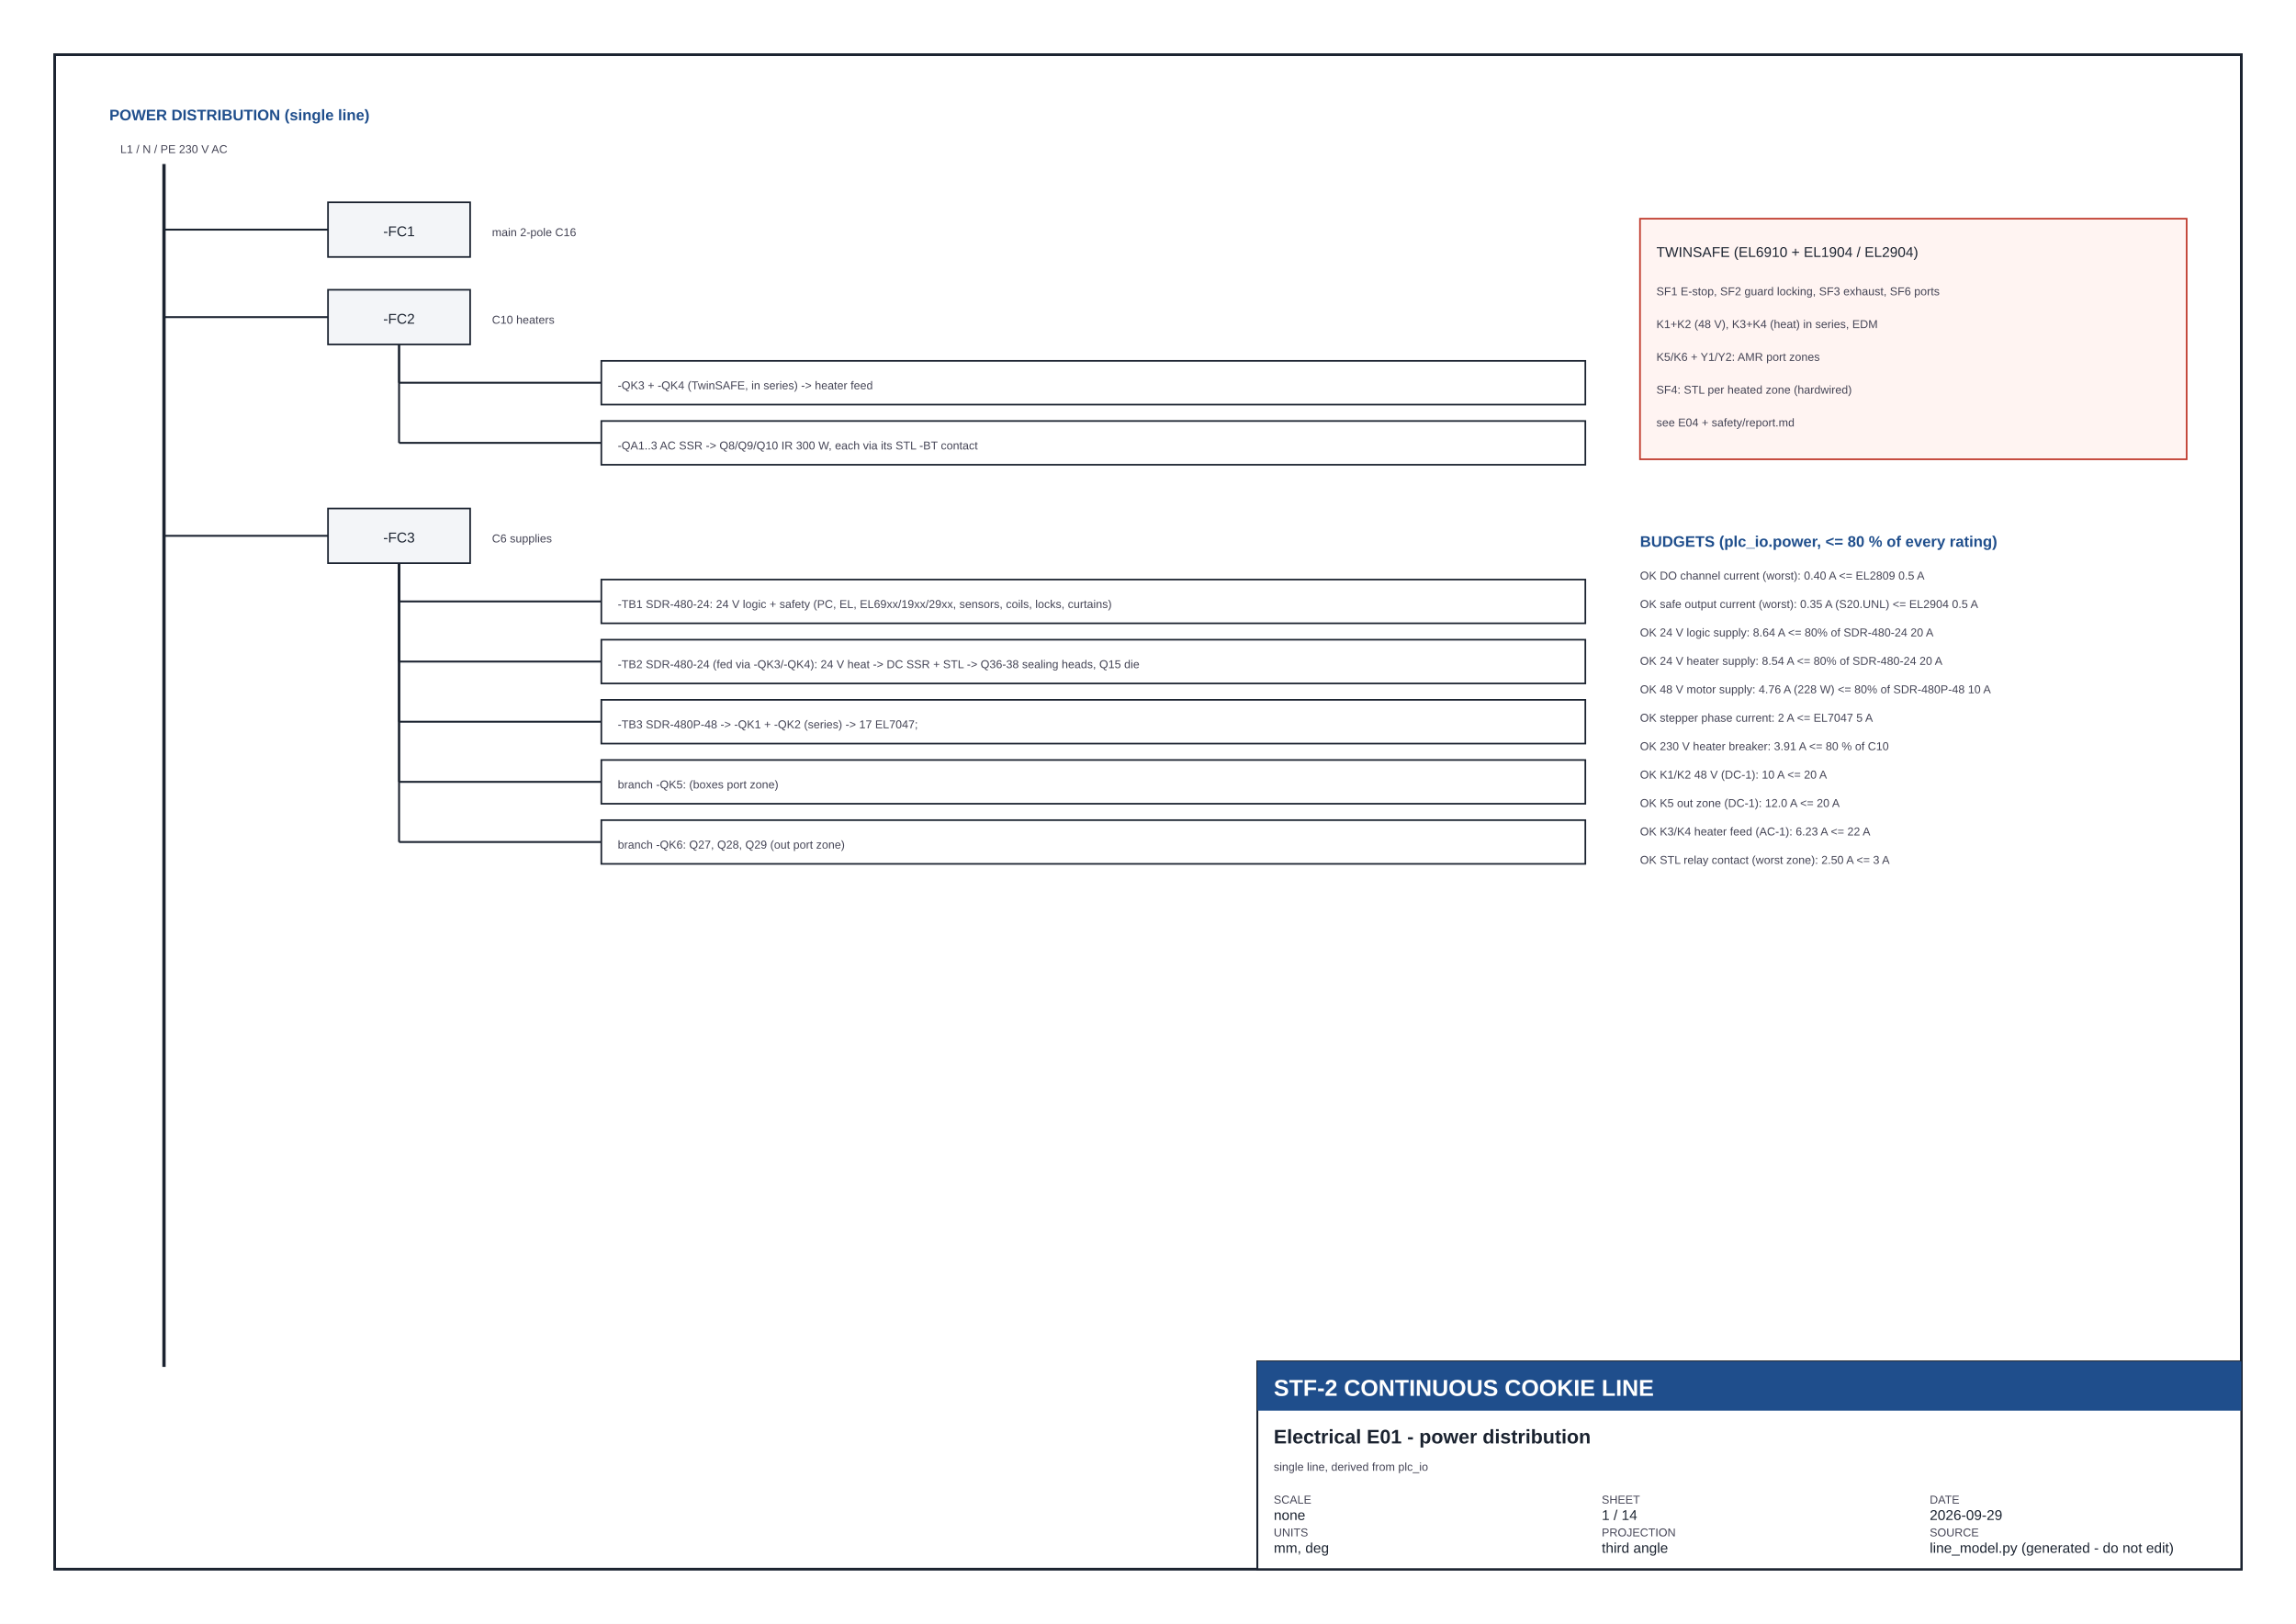
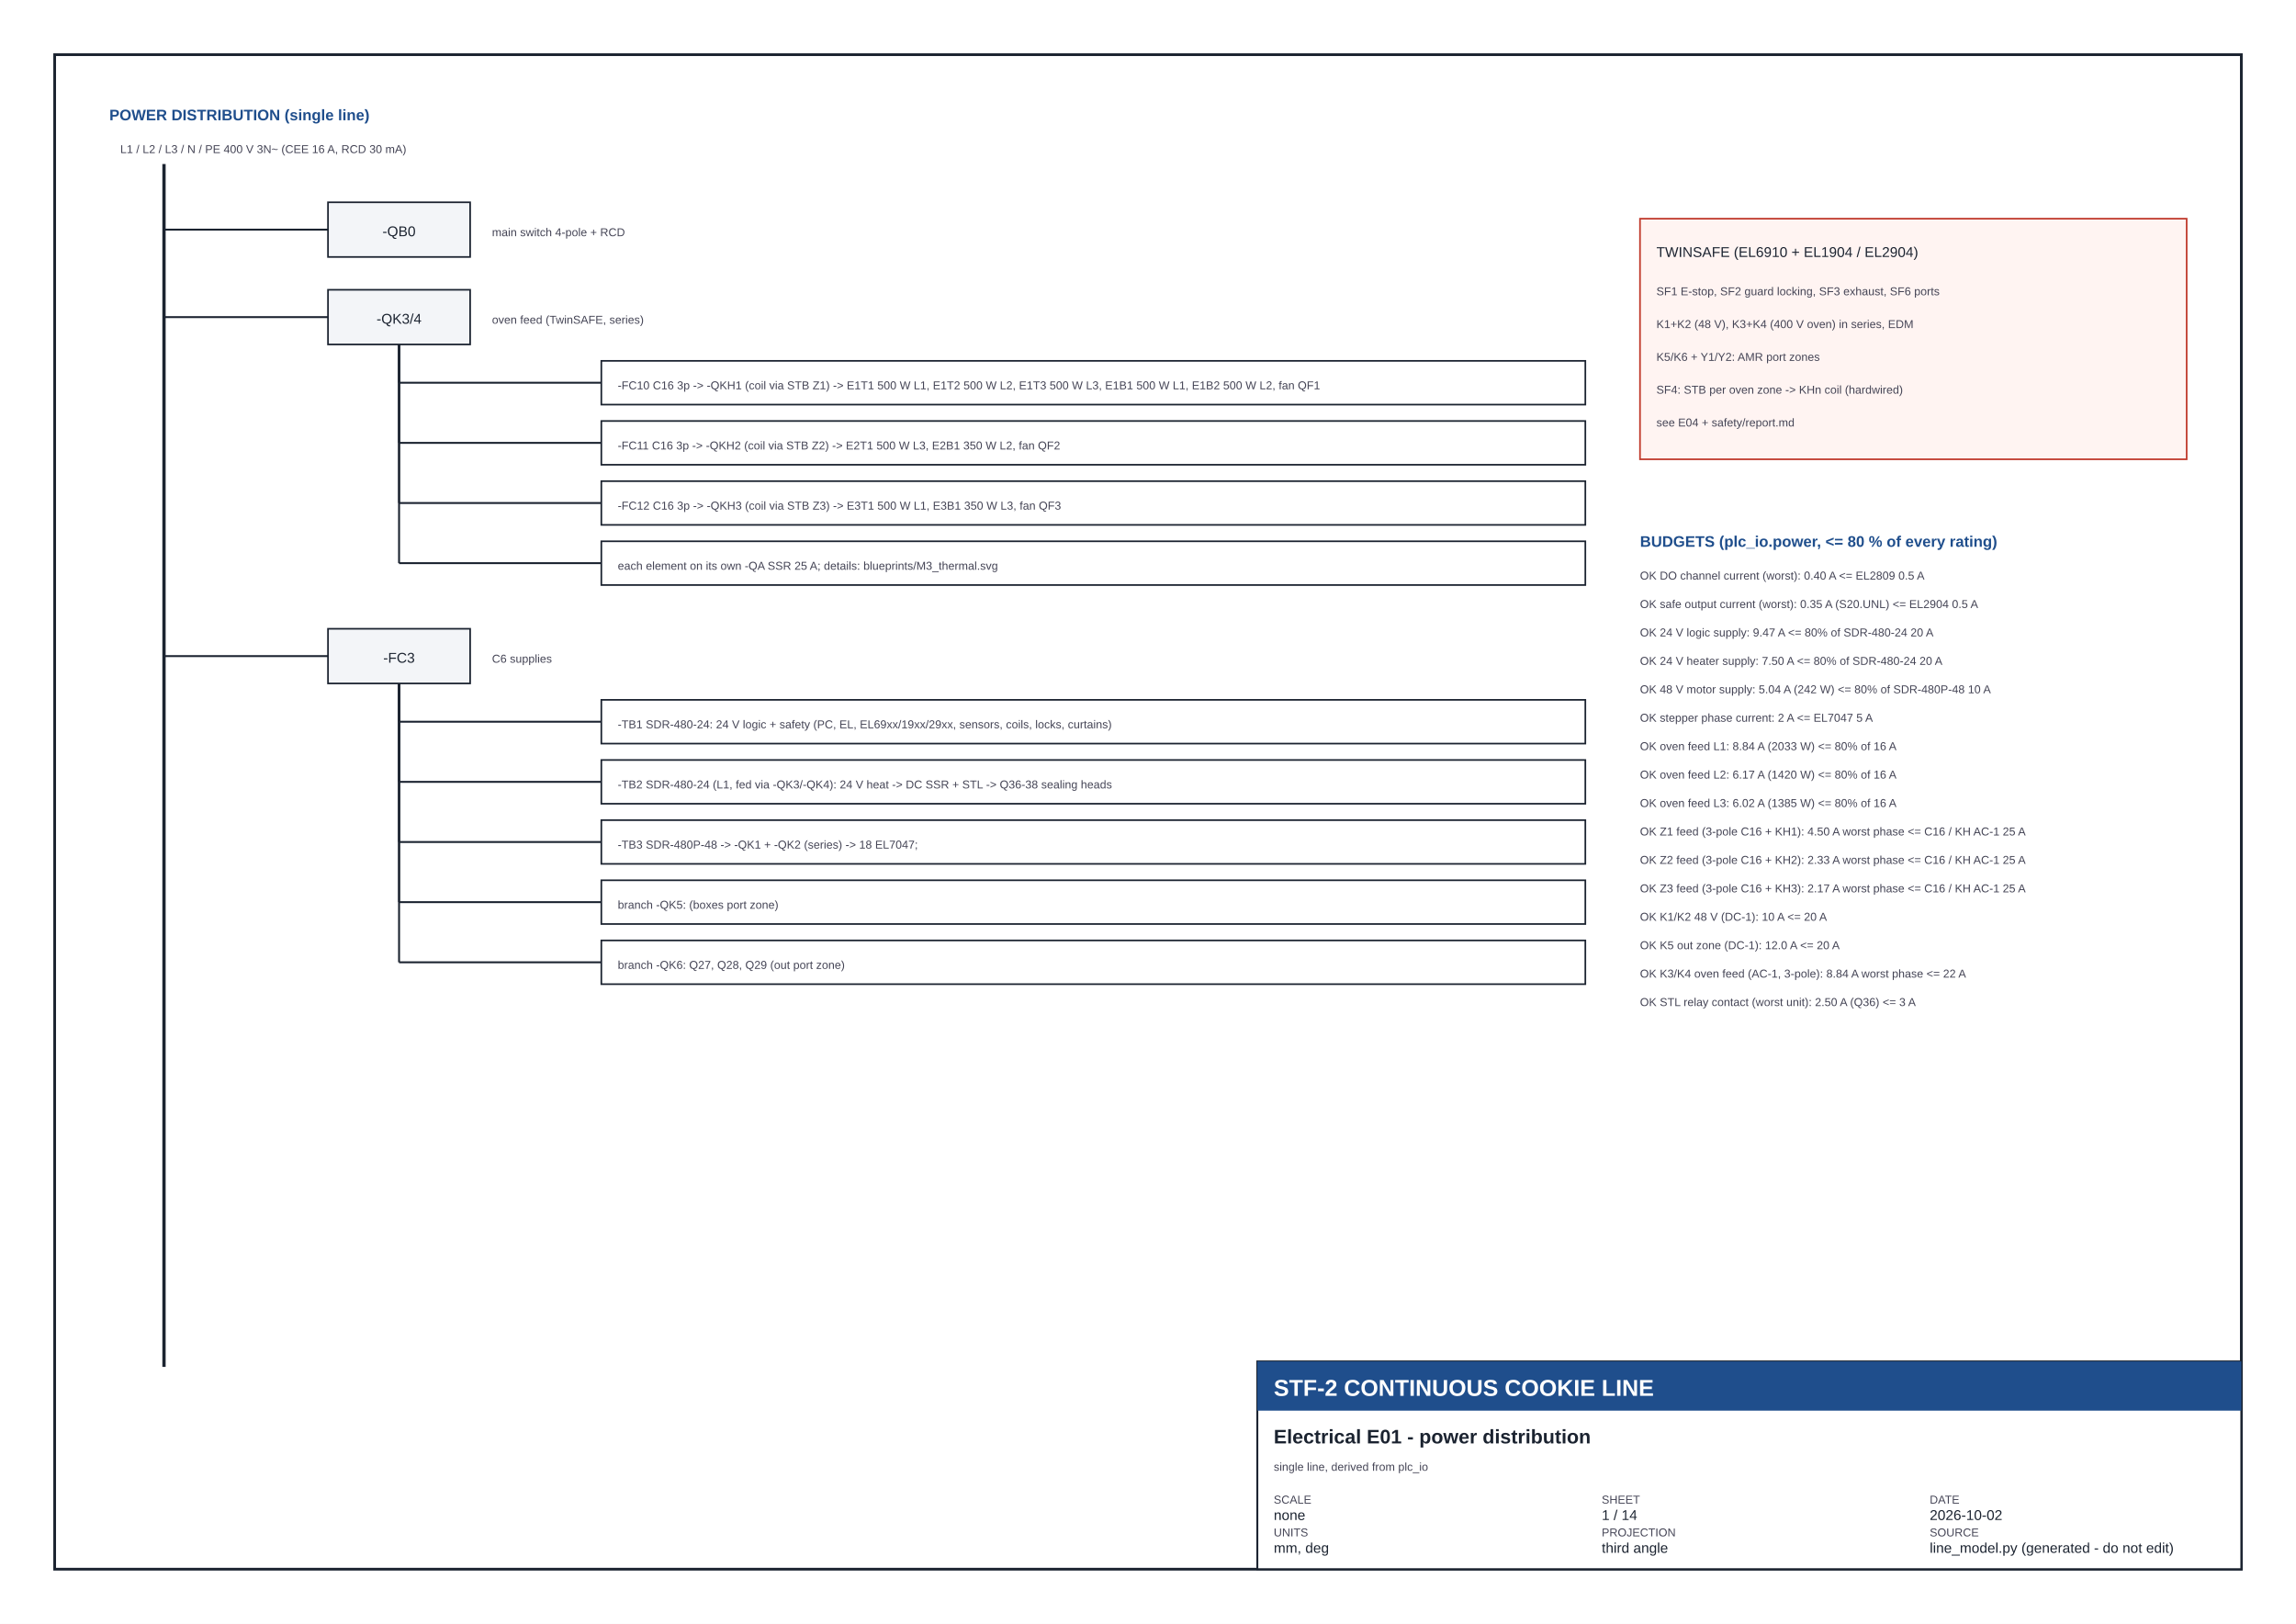
<svg xmlns="http://www.w3.org/2000/svg" width="420mm" height="297mm" viewBox="0 0 420 297">
  <defs>
    <marker id="a" viewBox="0 0 10 10" refX="5" refY="5" markerWidth="4" markerHeight="4" orient="auto-start-reverse">
      <path d="M0,2 L10,5 L0,8 z" fill="#1b2330" />
    </marker>
    <marker id="f" viewBox="0 0 10 10" refX="5" refY="5" markerWidth="5" markerHeight="5" orient="auto">
      <path d="M0,1 L10,5 L0,9 z" fill="#1f4e8c" />
    </marker>
    <pattern id="hatch" width="1.6" height="1.6" patternUnits="userSpaceOnUse" patternTransform="rotate(45)">
      <rect width="1.6" height="1.6" fill="#eef1f5" />
      <line x1="0" y1="0" x2="0" y2="1.6" stroke="#1b2330" stroke-width=".18" />
    </pattern>
  </defs>
  <style>
text{font-family:'Helvetica Neue',Arial,sans-serif;fill:#1b2330}
.vt{font-size:3.2px;font-weight:700;letter-spacing:.3px}
.dt{font-size:2.3px}
.dim{stroke:#1b2330;stroke-width:.15;fill:none}
.ext{stroke:#1b2330;stroke-width:.1}
.tb{font-size:2.6px}.tbh{font-size:4.2px;font-weight:700}.tbs{font-size:2.1px;fill:#445}
.nt{font-size:2.3px}.nh{font-size:2.8px;font-weight:700;fill:#1f4e8c}
.co{font-size:2.1px}.col{stroke:#1f4e8c;stroke-width:.15}
</style>
  <rect width="420" height="297" fill="#ffffff" />
  <rect x="10" y="10" width="400" height="277" fill="none" stroke="#1b2330" stroke-width=".5" />
  <text x="20.0" y="22.0" class="nh" text-anchor="start">POWER DISTRIBUTION (single line)</text>
  <line x1="30.0" y1="30.0" x2="30.0" y2="250.0" stroke="#1b2330" stroke-width="0.6" />
-   <text x="22.0" y="28.0" class="tbs" text-anchor="start">L1 / N / PE  230 V AC</text>
+   <text x="22.0" y="28.0" class="tbs" text-anchor="start">L1 / L2 / L3 / N / PE  400 V 3N~ (CEE 16 A, RCD 30 mA)</text>
  <line x1="30.0" y1="42.0" x2="60.0" y2="42.0" stroke="#1b2330" stroke-width="0.35" />
  <rect x="60.0" y="37.0" width="26.0" height="10.0" fill="#f3f5f8" stroke="#1b2330" stroke-width="0.3" />
-   <text x="73.0" y="43.2" class="tb" text-anchor="middle">-FC1</text>
-   <text x="90.0" y="43.2" class="tbs" text-anchor="start">main 2-pole C16</text>
+   <text x="73.0" y="43.2" class="tb" text-anchor="middle">-QB0</text>
+   <text x="90.0" y="43.2" class="tbs" text-anchor="start">main switch 4-pole + RCD</text>
  <line x1="30.0" y1="58.0" x2="60.0" y2="58.0" stroke="#1b2330" stroke-width="0.35" />
  <rect x="60.0" y="53.0" width="26.0" height="10.0" fill="#f3f5f8" stroke="#1b2330" stroke-width="0.3" />
-   <text x="73.0" y="59.2" class="tb" text-anchor="middle">-FC2</text>
-   <text x="90.0" y="59.2" class="tbs" text-anchor="start">C10 heaters</text>
+   <text x="73.0" y="59.2" class="tb" text-anchor="middle">-QK3/4</text>
+   <text x="90.0" y="59.2" class="tbs" text-anchor="start">oven feed (TwinSAFE, series)</text>
  <line x1="73.0" y1="63.0" x2="73.0" y2="70.0" stroke="#1b2330" stroke-width="0.35" />
  <line x1="73.0" y1="70.0" x2="110.0" y2="70.0" stroke="#1b2330" stroke-width="0.35" />
  <rect x="110.0" y="66.0" width="180.0" height="8.0" fill="#fff" stroke="#1b2330" stroke-width="0.3" />
-   <text x="113.0" y="71.2" class="tbs" text-anchor="start">-QK3 + -QK4 (TwinSAFE, in series) -&gt; heater feed</text>
+   <text x="113.0" y="71.2" class="tbs" text-anchor="start">-FC10 C16 3p -&gt; -QKH1 (coil via STB Z1) -&gt; E1T1 500 W L1, E1T2 500 W L2, E1T3 500 W L3, E1B1 500 W L1, E1B2 500 W L2, fan QF1</text>
  <line x1="73.0" y1="63.0" x2="73.0" y2="81.0" stroke="#1b2330" stroke-width="0.35" />
  <line x1="73.0" y1="81.0" x2="110.0" y2="81.0" stroke="#1b2330" stroke-width="0.35" />
  <rect x="110.0" y="77.0" width="180.0" height="8.0" fill="#fff" stroke="#1b2330" stroke-width="0.3" />
-   <text x="113.0" y="82.2" class="tbs" text-anchor="start">-QA1..3 AC SSR -&gt; Q8/Q9/Q10 IR 300 W, each via its STL -BT contact</text>
-   <line x1="30.0" y1="98.0" x2="60.0" y2="98.0" stroke="#1b2330" stroke-width="0.35" />
-   <rect x="60.0" y="93.0" width="26.0" height="10.0" fill="#f3f5f8" stroke="#1b2330" stroke-width="0.3" />
-   <text x="73.0" y="99.2" class="tb" text-anchor="middle">-FC3</text>
-   <text x="90.0" y="99.2" class="tbs" text-anchor="start">C6 supplies</text>
-   <line x1="73.0" y1="103.0" x2="73.0" y2="110.0" stroke="#1b2330" stroke-width="0.35" />
-   <line x1="73.0" y1="110.0" x2="110.0" y2="110.0" stroke="#1b2330" stroke-width="0.35" />
-   <rect x="110.0" y="106.0" width="180.0" height="8.0" fill="#fff" stroke="#1b2330" stroke-width="0.3" />
-   <text x="113.0" y="111.2" class="tbs" text-anchor="start">-TB1 SDR-480-24: 24 V logic + safety (PC, EL, EL69xx/19xx/29xx, sensors, coils, locks, curtains)</text>
-   <line x1="73.0" y1="103.0" x2="73.0" y2="121.0" stroke="#1b2330" stroke-width="0.35" />
-   <line x1="73.0" y1="121.0" x2="110.0" y2="121.0" stroke="#1b2330" stroke-width="0.35" />
-   <rect x="110.0" y="117.0" width="180.0" height="8.0" fill="#fff" stroke="#1b2330" stroke-width="0.3" />
-   <text x="113.0" y="122.2" class="tbs" text-anchor="start">-TB2 SDR-480-24 (fed via -QK3/-QK4): 24 V heat -&gt; DC SSR + STL -&gt; Q36-38 sealing heads, Q15 die</text>
-   <line x1="73.0" y1="103.0" x2="73.0" y2="132.0" stroke="#1b2330" stroke-width="0.35" />
+   <text x="113.0" y="82.2" class="tbs" text-anchor="start">-FC11 C16 3p -&gt; -QKH2 (coil via STB Z2) -&gt; E2T1 500 W L3, E2B1 350 W L2, fan QF2</text>
+   <line x1="73.0" y1="63.0" x2="73.0" y2="92.0" stroke="#1b2330" stroke-width="0.35" />
+   <line x1="73.0" y1="92.0" x2="110.0" y2="92.0" stroke="#1b2330" stroke-width="0.35" />
+   <rect x="110.0" y="88.0" width="180.0" height="8.0" fill="#fff" stroke="#1b2330" stroke-width="0.3" />
+   <text x="113.0" y="93.2" class="tbs" text-anchor="start">-FC12 C16 3p -&gt; -QKH3 (coil via STB Z3) -&gt; E3T1 500 W L1, E3B1 350 W L3, fan QF3</text>
+   <line x1="73.0" y1="63.0" x2="73.0" y2="103.0" stroke="#1b2330" stroke-width="0.35" />
+   <line x1="73.0" y1="103.0" x2="110.0" y2="103.0" stroke="#1b2330" stroke-width="0.35" />
+   <rect x="110.0" y="99.0" width="180.0" height="8.0" fill="#fff" stroke="#1b2330" stroke-width="0.3" />
+   <text x="113.0" y="104.2" class="tbs" text-anchor="start">each element on its own -QA SSR 25 A; details: blueprints/M3_thermal.svg</text>
+   <line x1="30.0" y1="120.0" x2="60.0" y2="120.0" stroke="#1b2330" stroke-width="0.35" />
+   <rect x="60.0" y="115.0" width="26.0" height="10.0" fill="#f3f5f8" stroke="#1b2330" stroke-width="0.3" />
+   <text x="73.0" y="121.2" class="tb" text-anchor="middle">-FC3</text>
+   <text x="90.0" y="121.2" class="tbs" text-anchor="start">C6 supplies</text>
+   <line x1="73.0" y1="125.0" x2="73.0" y2="132.0" stroke="#1b2330" stroke-width="0.35" />
  <line x1="73.0" y1="132.0" x2="110.0" y2="132.0" stroke="#1b2330" stroke-width="0.35" />
  <rect x="110.0" y="128.0" width="180.0" height="8.0" fill="#fff" stroke="#1b2330" stroke-width="0.3" />
-   <text x="113.0" y="133.2" class="tbs" text-anchor="start">-TB3 SDR-480P-48 -&gt; -QK1 + -QK2 (series) -&gt; 17 EL7047;</text>
-   <line x1="73.0" y1="103.0" x2="73.0" y2="143.0" stroke="#1b2330" stroke-width="0.35" />
+   <text x="113.0" y="133.2" class="tbs" text-anchor="start">-TB1 SDR-480-24: 24 V logic + safety (PC, EL, EL69xx/19xx/29xx, sensors, coils, locks, curtains)</text>
+   <line x1="73.0" y1="125.0" x2="73.0" y2="143.0" stroke="#1b2330" stroke-width="0.35" />
  <line x1="73.0" y1="143.0" x2="110.0" y2="143.0" stroke="#1b2330" stroke-width="0.35" />
  <rect x="110.0" y="139.0" width="180.0" height="8.0" fill="#fff" stroke="#1b2330" stroke-width="0.3" />
-   <text x="113.0" y="144.2" class="tbs" text-anchor="start">   branch -QK5:  (boxes port zone)</text>
-   <line x1="73.0" y1="103.0" x2="73.0" y2="154.0" stroke="#1b2330" stroke-width="0.35" />
+   <text x="113.0" y="144.2" class="tbs" text-anchor="start">-TB2 SDR-480-24 (L1, fed via -QK3/-QK4): 24 V heat -&gt; DC SSR + STL -&gt; Q36-38 sealing heads</text>
+   <line x1="73.0" y1="125.0" x2="73.0" y2="154.0" stroke="#1b2330" stroke-width="0.35" />
  <line x1="73.0" y1="154.0" x2="110.0" y2="154.0" stroke="#1b2330" stroke-width="0.35" />
  <rect x="110.0" y="150.0" width="180.0" height="8.0" fill="#fff" stroke="#1b2330" stroke-width="0.3" />
-   <text x="113.0" y="155.2" class="tbs" text-anchor="start">   branch -QK6: Q27, Q28, Q29 (out port zone)</text>
+   <text x="113.0" y="155.2" class="tbs" text-anchor="start">-TB3 SDR-480P-48 -&gt; -QK1 + -QK2 (series) -&gt; 18 EL7047;</text>
+   <line x1="73.0" y1="125.0" x2="73.0" y2="165.0" stroke="#1b2330" stroke-width="0.35" />
+   <line x1="73.0" y1="165.0" x2="110.0" y2="165.0" stroke="#1b2330" stroke-width="0.35" />
+   <rect x="110.0" y="161.0" width="180.0" height="8.0" fill="#fff" stroke="#1b2330" stroke-width="0.3" />
+   <text x="113.0" y="166.2" class="tbs" text-anchor="start">   branch -QK5:  (boxes port zone)</text>
+   <line x1="73.0" y1="125.0" x2="73.0" y2="176.0" stroke="#1b2330" stroke-width="0.35" />
+   <line x1="73.0" y1="176.0" x2="110.0" y2="176.0" stroke="#1b2330" stroke-width="0.35" />
+   <rect x="110.0" y="172.0" width="180.0" height="8.0" fill="#fff" stroke="#1b2330" stroke-width="0.3" />
+   <text x="113.0" y="177.2" class="tbs" text-anchor="start">   branch -QK6: Q27, Q28, Q29 (out port zone)</text>
  <rect x="300.0" y="40.0" width="100.0" height="44.0" fill="#fff4f2" stroke="#c0392b" stroke-width="0.3" />
  <text x="303.0" y="47.0" class="tb" text-anchor="start">TWINSAFE (EL6910 + EL1904 / EL2904)</text>
  <text x="303.0" y="54.0" class="tbs" text-anchor="start">SF1 E-stop, SF2 guard locking, SF3 exhaust, SF6 ports</text>
-   <text x="303.0" y="60.0" class="tbs" text-anchor="start">K1+K2 (48 V), K3+K4 (heat) in series, EDM</text>
+   <text x="303.0" y="60.0" class="tbs" text-anchor="start">K1+K2 (48 V), K3+K4 (400 V oven) in series, EDM</text>
  <text x="303.0" y="66.0" class="tbs" text-anchor="start">K5/K6 + Y1/Y2: AMR port zones</text>
-   <text x="303.0" y="72.0" class="tbs" text-anchor="start">SF4: STL per heated zone (hardwired)</text>
+   <text x="303.0" y="72.0" class="tbs" text-anchor="start">SF4: STB per oven zone -&gt; KHn coil (hardwired)</text>
  <text x="303.0" y="78.0" class="tbs" text-anchor="start">see E04 + safety/report.md</text>
  <text x="300.0" y="100.0" class="nh" text-anchor="start">BUDGETS (plc_io.power, &lt;= 80 % of every rating)</text>
  <text x="300.0" y="106.0" class="tbs" text-anchor="start">OK  DO channel current (worst): 0.40 A  &lt;= EL2809 0.5 A</text>
  <text x="300.0" y="111.2" class="tbs" text-anchor="start">OK  safe output current (worst): 0.35 A (S20.UNL)  &lt;= EL2904 0.5 A</text>
-   <text x="300.0" y="116.4" class="tbs" text-anchor="start">OK  24 V logic supply: 8.64 A  &lt;= 80% of SDR-480-24 20 A</text>
-   <text x="300.0" y="121.6" class="tbs" text-anchor="start">OK  24 V heater supply: 8.54 A  &lt;= 80% of SDR-480-24 20 A</text>
-   <text x="300.0" y="126.8" class="tbs" text-anchor="start">OK  48 V motor supply: 4.76 A (228 W)  &lt;= 80% of SDR-480P-48 10 A</text>
+   <text x="300.0" y="116.4" class="tbs" text-anchor="start">OK  24 V logic supply: 9.47 A  &lt;= 80% of SDR-480-24 20 A</text>
+   <text x="300.0" y="121.6" class="tbs" text-anchor="start">OK  24 V heater supply: 7.50 A  &lt;= 80% of SDR-480-24 20 A</text>
+   <text x="300.0" y="126.8" class="tbs" text-anchor="start">OK  48 V motor supply: 5.04 A (242 W)  &lt;= 80% of SDR-480P-48 10 A</text>
  <text x="300.0" y="132.0" class="tbs" text-anchor="start">OK  stepper phase current: 2 A  &lt;= EL7047 5 A</text>
-   <text x="300.0" y="137.2" class="tbs" text-anchor="start">OK  230 V heater breaker: 3.91 A  &lt;= 80 % of C10</text>
-   <text x="300.0" y="142.4" class="tbs" text-anchor="start">OK  K1/K2 48 V (DC-1): 10 A  &lt;= 20 A</text>
-   <text x="300.0" y="147.6" class="tbs" text-anchor="start">OK  K5 out zone (DC-1): 12.0 A  &lt;= 20 A</text>
-   <text x="300.0" y="152.8" class="tbs" text-anchor="start">OK  K3/K4 heater feed (AC-1): 6.23 A  &lt;= 22 A</text>
-   <text x="300.0" y="158.0" class="tbs" text-anchor="start">OK  STL relay contact (worst zone): 2.50 A  &lt;= 3 A</text>
+   <text x="300.0" y="137.2" class="tbs" text-anchor="start">OK  oven feed L1: 8.84 A (2033 W)  &lt;= 80% of 16 A</text>
+   <text x="300.0" y="142.4" class="tbs" text-anchor="start">OK  oven feed L2: 6.17 A (1420 W)  &lt;= 80% of 16 A</text>
+   <text x="300.0" y="147.6" class="tbs" text-anchor="start">OK  oven feed L3: 6.02 A (1385 W)  &lt;= 80% of 16 A</text>
+   <text x="300.0" y="152.8" class="tbs" text-anchor="start">OK  Z1 feed (3-pole C16 + KH1): 4.50 A worst phase  &lt;= C16 / KH AC-1 25 A</text>
+   <text x="300.0" y="158.0" class="tbs" text-anchor="start">OK  Z2 feed (3-pole C16 + KH2): 2.33 A worst phase  &lt;= C16 / KH AC-1 25 A</text>
+   <text x="300.0" y="163.2" class="tbs" text-anchor="start">OK  Z3 feed (3-pole C16 + KH3): 2.17 A worst phase  &lt;= C16 / KH AC-1 25 A</text>
+   <text x="300.0" y="168.4" class="tbs" text-anchor="start">OK  K1/K2 48 V (DC-1): 10 A  &lt;= 20 A</text>
+   <text x="300.0" y="173.6" class="tbs" text-anchor="start">OK  K5 out zone (DC-1): 12.0 A  &lt;= 20 A</text>
+   <text x="300.0" y="178.8" class="tbs" text-anchor="start">OK  K3/K4 oven feed (AC-1, 3-pole): 8.84 A worst phase  &lt;= 22 A</text>
+   <text x="300.0" y="184.0" class="tbs" text-anchor="start">OK  STL relay contact (worst unit): 2.50 A (Q36)  &lt;= 3 A</text>
  <rect x="230" y="249" width="180" height="38" fill="#fff" stroke="#1b2330" stroke-width=".35" />
  <rect x="230" y="249" width="180" height="9" fill="#1f4e8c" />
  <text x="233" y="255.3" class="tbh" style="fill:#fff">STF-2 CONTINUOUS COOKIE LINE</text>
  <text x="233" y="264" class="tbh" style="font-size:3.6px">Electrical E01 - power distribution</text>
  <text x="233" y="269" class="tbs">single line, derived from plc_io</text>
  <text x="233" y="275" class="tbs">SCALE</text>
  <text x="233" y="278" class="tb">none</text>
  <text x="293" y="275" class="tbs">SHEET</text>
  <text x="293" y="278" class="tb">1 / 14</text>
  <text x="353" y="275" class="tbs">DATE</text>
-   <text x="353" y="278" class="tb">2026-09-29</text>
+   <text x="353" y="278" class="tb">2026-10-02</text>
  <text x="233" y="281" class="tbs">UNITS</text>
  <text x="233" y="284" class="tb">mm, deg</text>
  <text x="293" y="281" class="tbs">PROJECTION</text>
  <text x="293" y="284" class="tb">third angle</text>
  <text x="353" y="281" class="tbs">SOURCE</text>
  <text x="353" y="284" class="tb">line_model.py (generated - do not edit)</text>
</svg>
